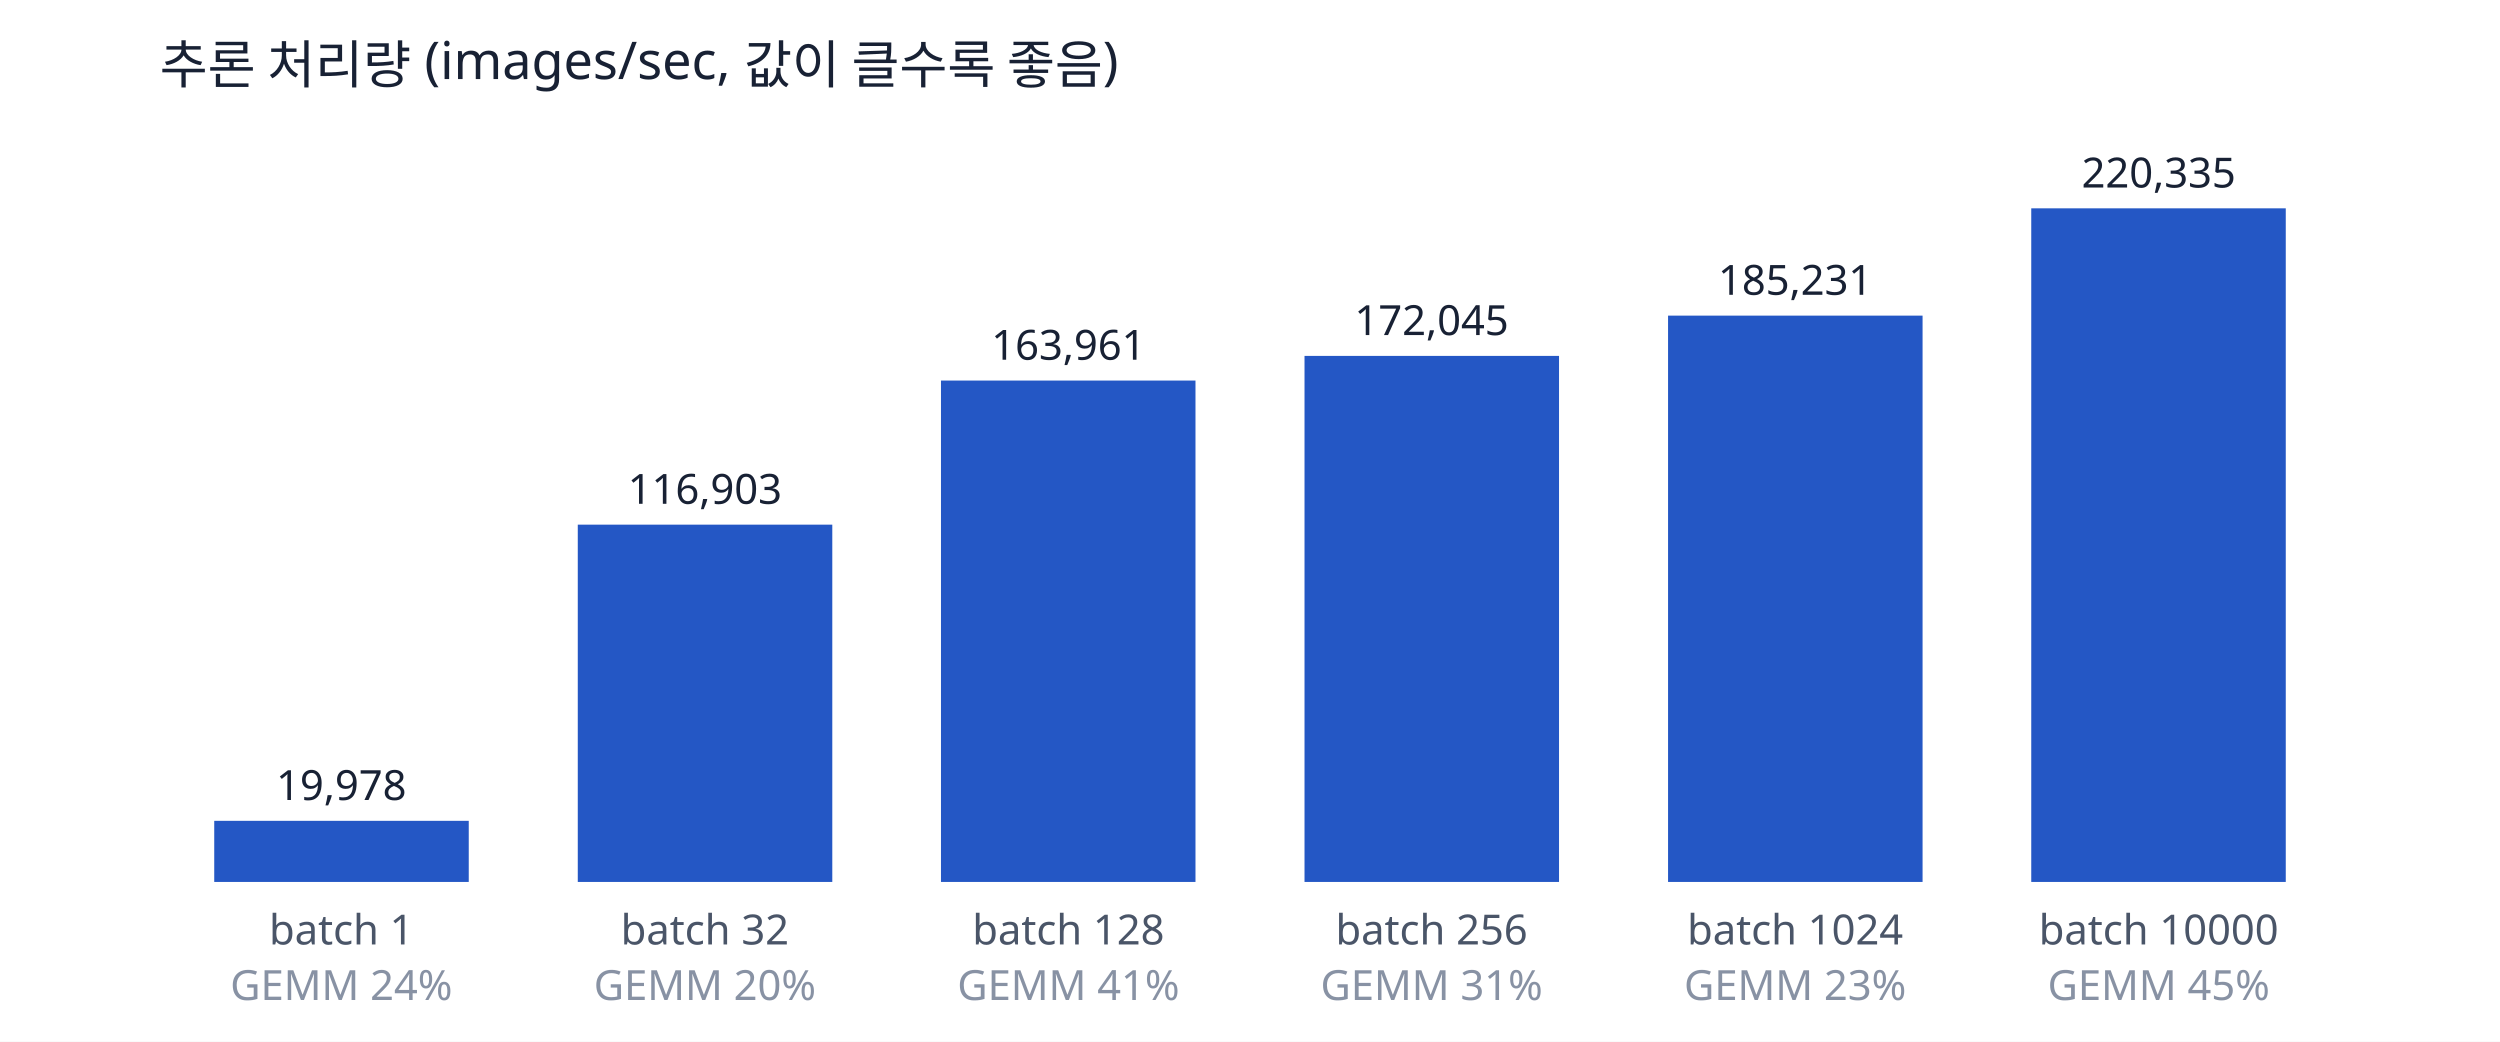
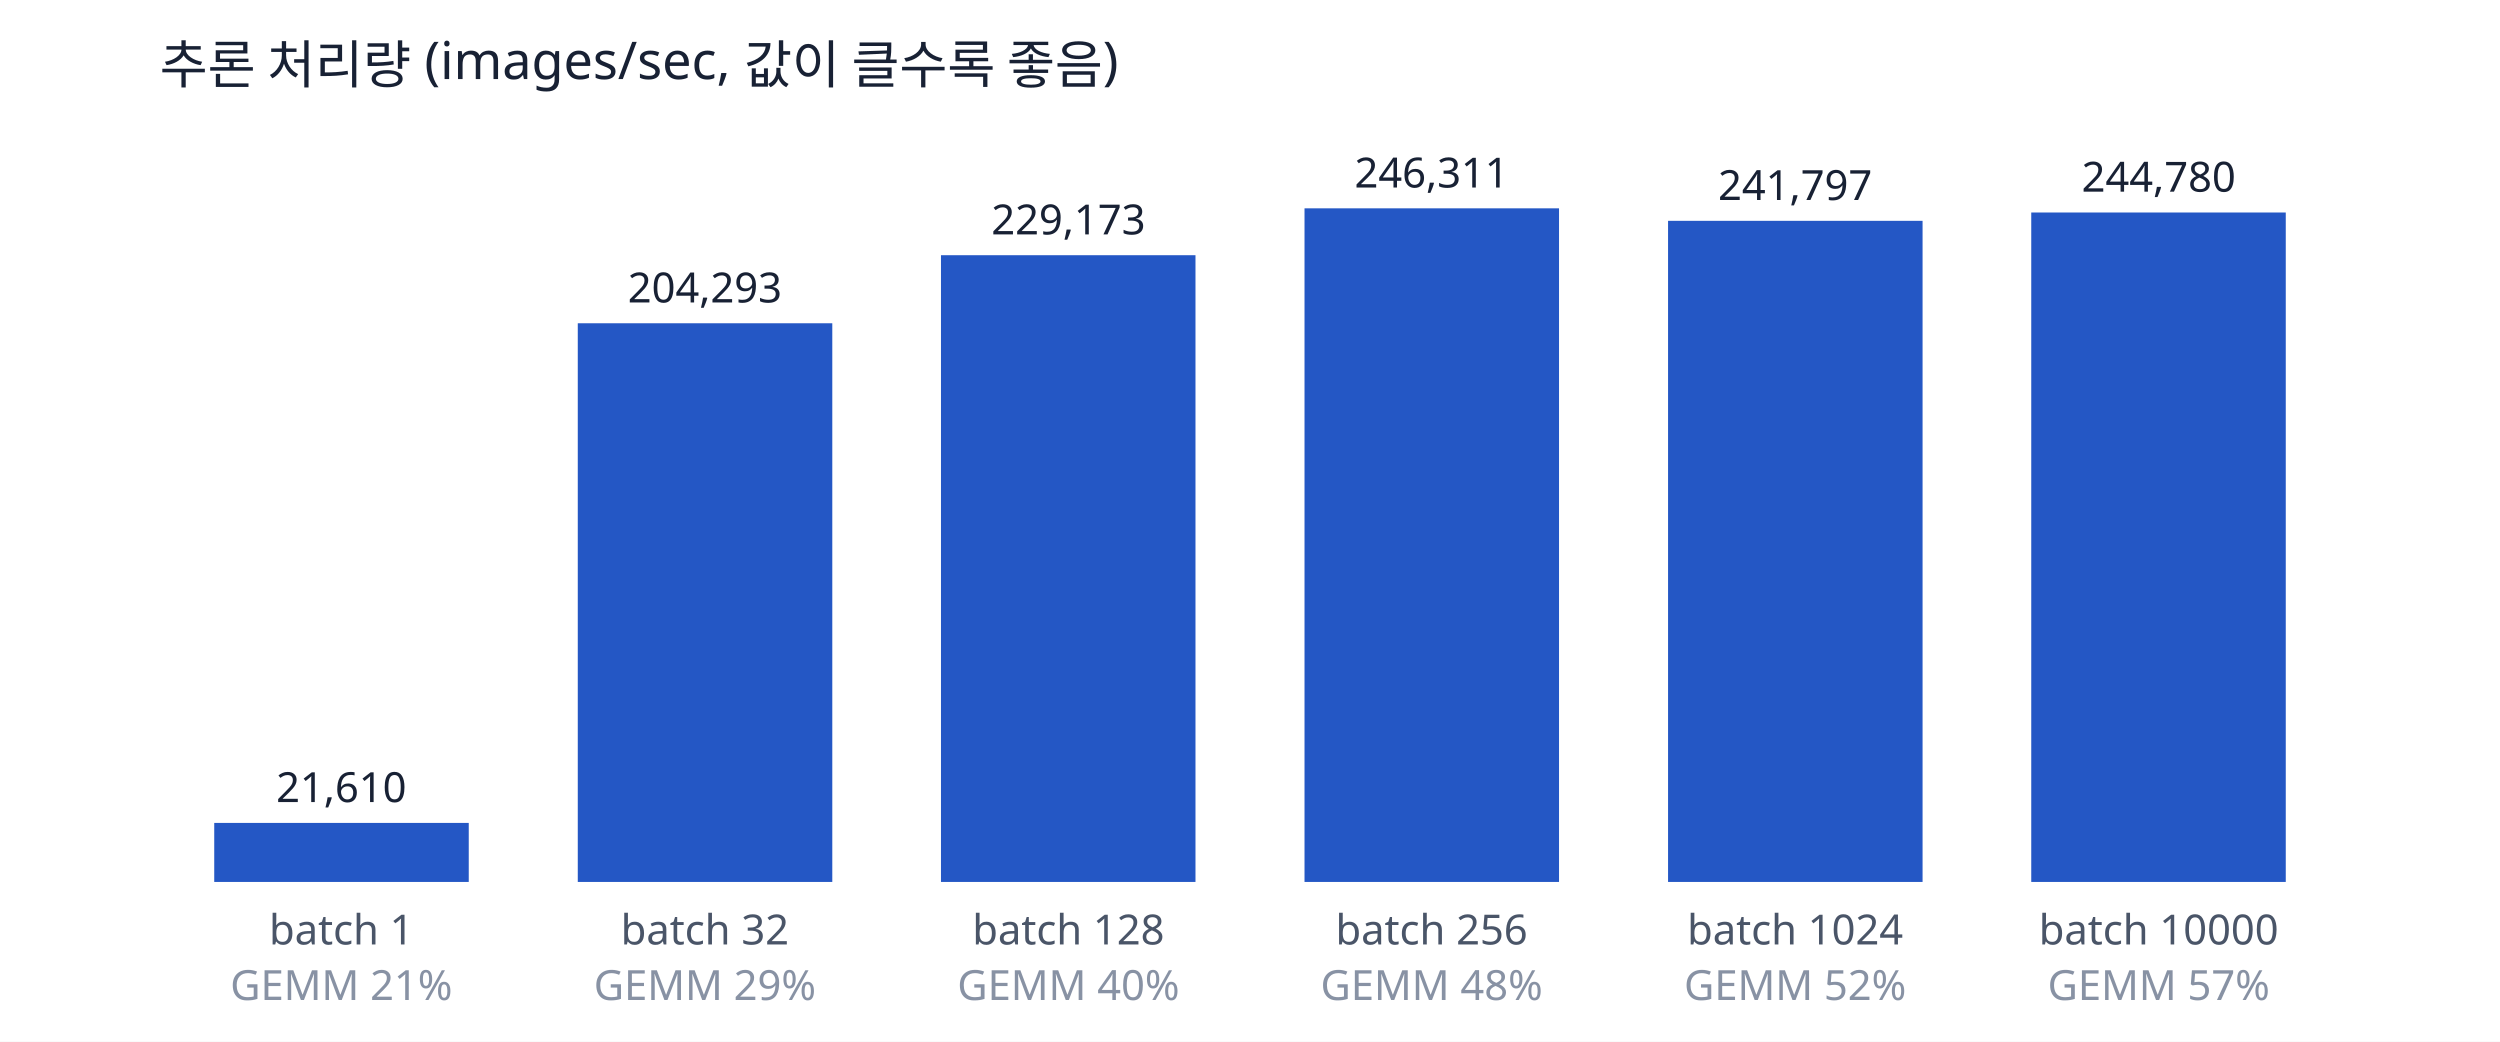
<svg xmlns="http://www.w3.org/2000/svg" viewBox="0 0 720 300" font-family="system-ui, sans-serif" font-size="12">
  <rect width="720" height="300" fill="#ffffff" />
  <text x="46" y="24" font-size="15" fill="#182134">추론 처리량 (images/sec, 값이 클수록 좋음)</text>
-   <rect x="61.7" y="236.4" width="73.3" height="17.6" fill="#2457c5" />
-   <text x="98.3" y="230.4" text-anchor="middle" fill="#182134">19,978</text>
+   <rect x="61.7" y="237.0" width="73.3" height="17.0" fill="#2457c5" />
+   <text x="98.3" y="231.0" text-anchor="middle" fill="#182134">21,610</text>
  <text x="98.3" y="272.0" text-anchor="middle" fill="#4a5568">batch 1</text>
-   <text x="98.3" y="288.0" text-anchor="middle" fill="#8892a4">GEMM 24%</text>
-   <rect x="166.4" y="151.1" width="73.3" height="102.9" fill="#2457c5" />
-   <text x="203.0" y="145.1" text-anchor="middle" fill="#182134">116,903</text>
+   <text x="98.3" y="288.0" text-anchor="middle" fill="#8892a4">GEMM 21%</text>
+   <rect x="166.4" y="93.1" width="73.3" height="160.9" fill="#2457c5" />
+   <text x="203.0" y="87.1" text-anchor="middle" fill="#182134">204,293</text>
  <text x="203.0" y="272.0" text-anchor="middle" fill="#4a5568">batch 32</text>
-   <text x="203.0" y="288.0" text-anchor="middle" fill="#8892a4">GEMM 20%</text>
-   <rect x="271.0" y="109.6" width="73.3" height="144.4" fill="#2457c5" />
-   <text x="307.7" y="103.6" text-anchor="middle" fill="#182134">163,961</text>
+   <text x="203.0" y="288.0" text-anchor="middle" fill="#8892a4">GEMM 29%</text>
+   <rect x="271.0" y="73.5" width="73.3" height="180.5" fill="#2457c5" />
+   <text x="307.7" y="67.5" text-anchor="middle" fill="#182134">229,173</text>
  <text x="307.7" y="272.0" text-anchor="middle" fill="#4a5568">batch 128</text>
-   <text x="307.7" y="288.0" text-anchor="middle" fill="#8892a4">GEMM 41%</text>
-   <rect x="375.7" y="102.5" width="73.3" height="151.5" fill="#2457c5" />
-   <text x="412.3" y="96.5" text-anchor="middle" fill="#182134">172,045</text>
+   <text x="307.7" y="288.0" text-anchor="middle" fill="#8892a4">GEMM 40%</text>
+   <rect x="375.7" y="60.0" width="73.3" height="194.0" fill="#2457c5" />
+   <text x="412.3" y="54.0" text-anchor="middle" fill="#182134">246,311</text>
  <text x="412.3" y="272.0" text-anchor="middle" fill="#4a5568">batch 256</text>
-   <text x="412.3" y="288.0" text-anchor="middle" fill="#8892a4">GEMM 31%</text>
-   <rect x="480.4" y="90.9" width="73.3" height="163.1" fill="#2457c5" />
-   <text x="517.0" y="84.9" text-anchor="middle" fill="#182134">185,231</text>
+   <text x="412.3" y="288.0" text-anchor="middle" fill="#8892a4">GEMM 48%</text>
+   <rect x="480.4" y="63.6" width="73.3" height="190.4" fill="#2457c5" />
+   <text x="517.0" y="57.6" text-anchor="middle" fill="#182134">241,797</text>
  <text x="517.0" y="272.0" text-anchor="middle" fill="#4a5568">batch 1024</text>
-   <text x="517.0" y="288.0" text-anchor="middle" fill="#8892a4">GEMM 23%</text>
-   <rect x="585.0" y="60.0" width="73.3" height="194.0" fill="#2457c5" />
-   <text x="621.7" y="54.0" text-anchor="middle" fill="#182134">220,335</text>
+   <text x="517.0" y="288.0" text-anchor="middle" fill="#8892a4">GEMM 52%</text>
+   <rect x="585.0" y="61.2" width="73.3" height="192.8" fill="#2457c5" />
+   <text x="621.7" y="55.2" text-anchor="middle" fill="#182134">244,780</text>
  <text x="621.7" y="272.0" text-anchor="middle" fill="#4a5568">batch 10000</text>
-   <text x="621.7" y="288.0" text-anchor="middle" fill="#8892a4">GEMM 45%</text>
+   <text x="621.7" y="288.0" text-anchor="middle" fill="#8892a4">GEMM 57%</text>
</svg>
